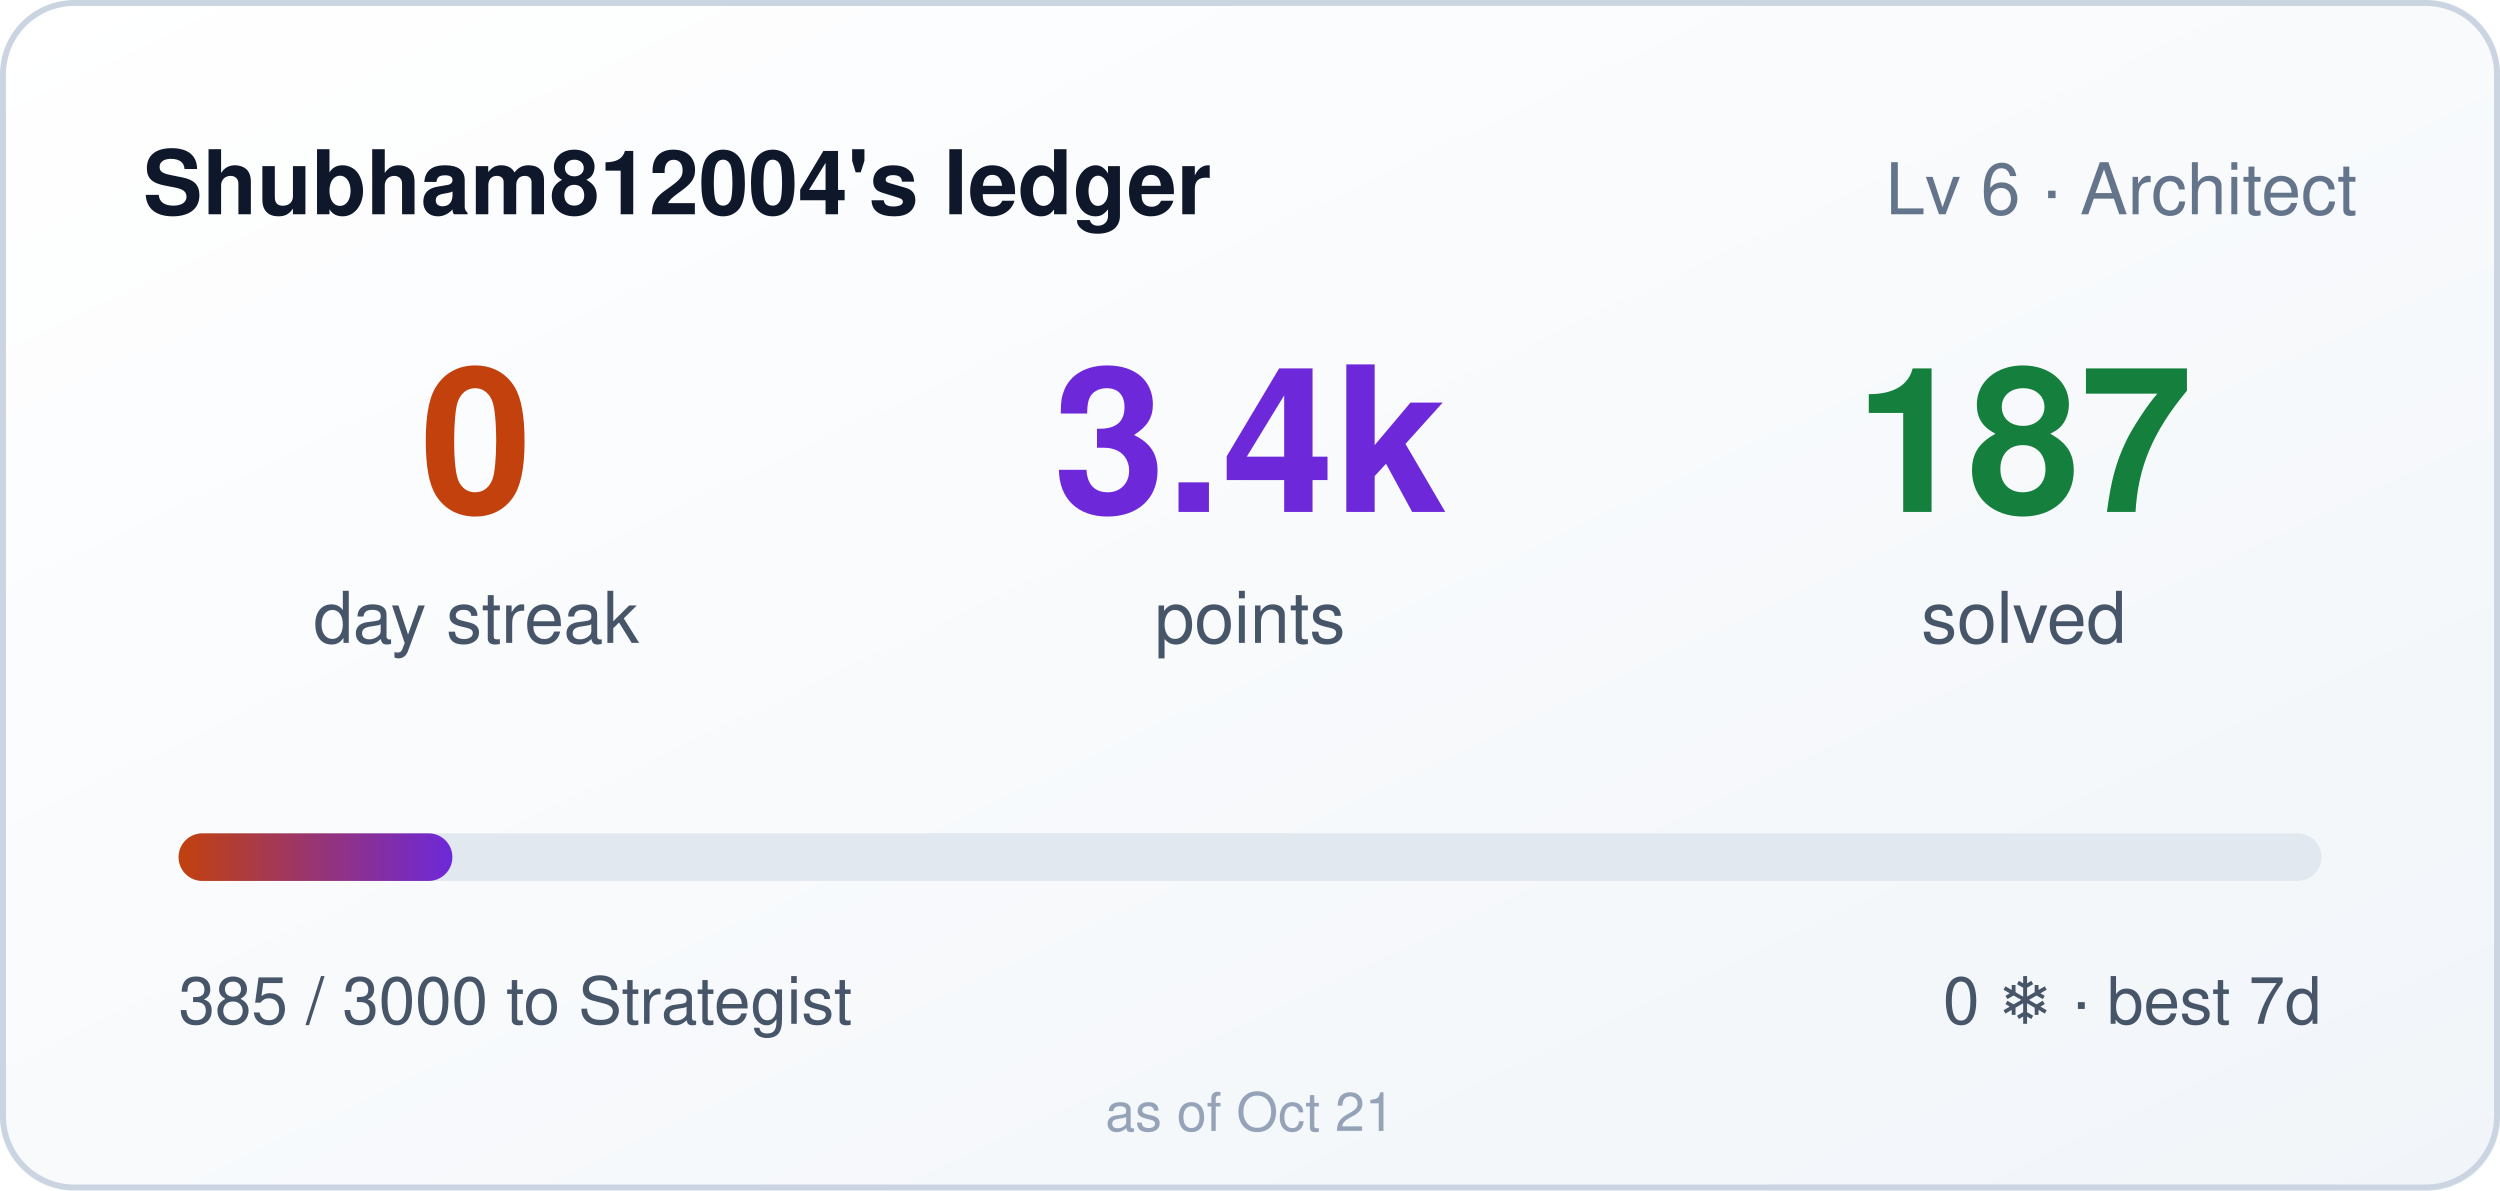
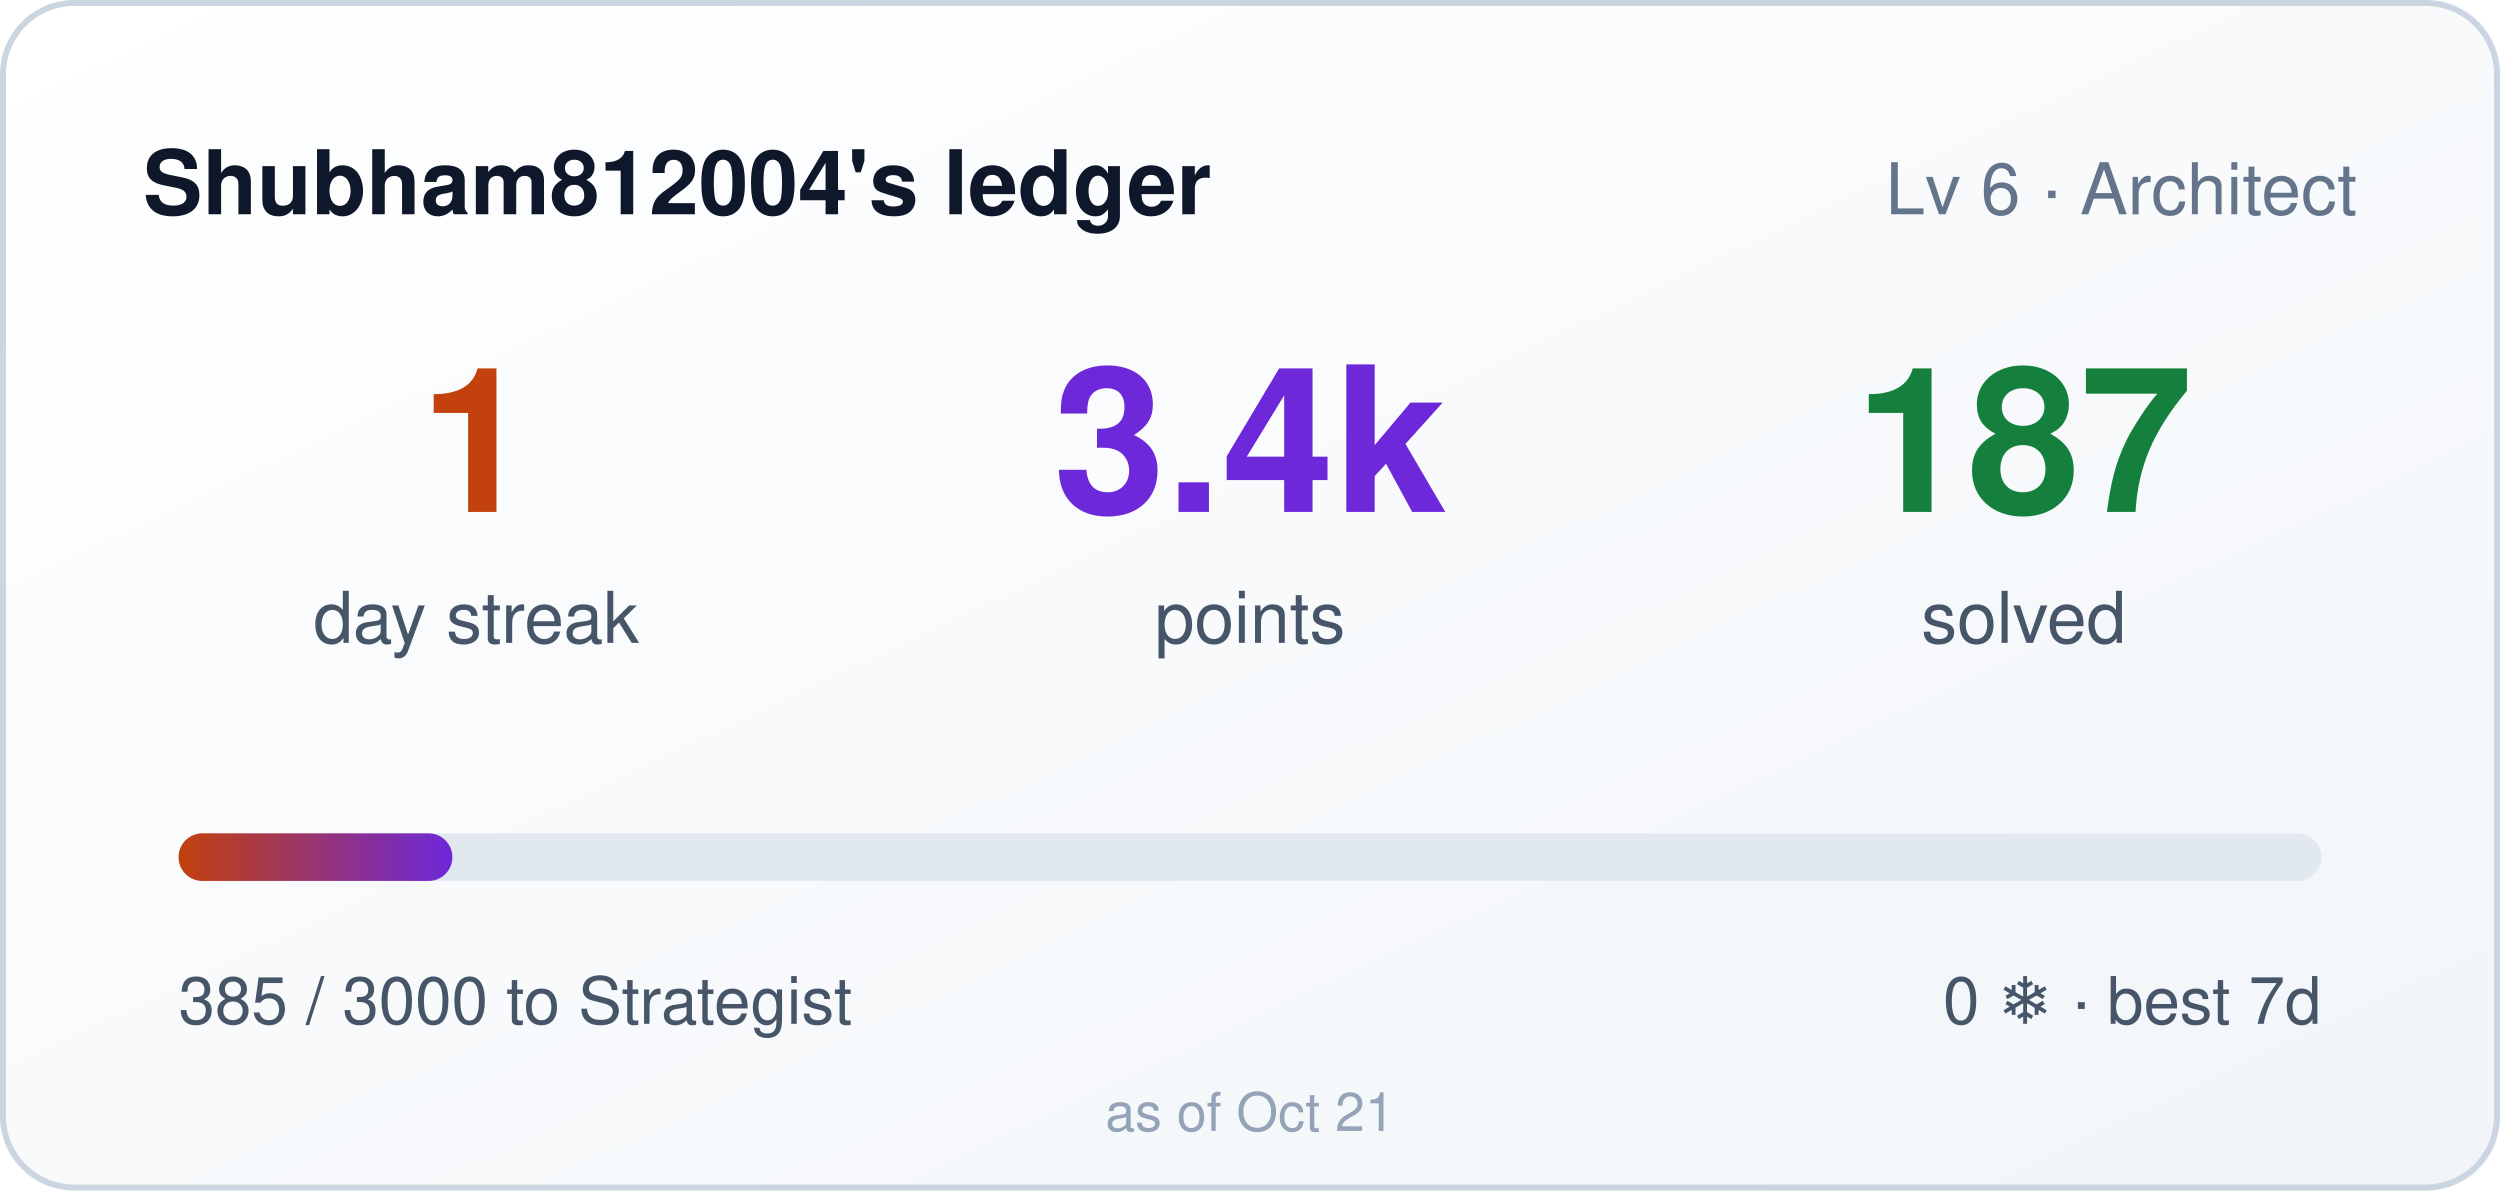
- <svg xmlns="http://www.w3.org/2000/svg" width="420" height="200" role="img" aria-label="Shubham812004's ledger: 0 day streak, 3385 points">
+ <svg xmlns="http://www.w3.org/2000/svg" width="420" height="200" role="img" aria-label="Shubham812004's ledger: 1 day streak, 3385 points">
  <style>
    .bar,.n{transform-box:fill-box}
    .bar{transform-origin:left center}
    @media (prefers-reduced-motion: no-preference){
      .bar{animation:cl-grow .9s cubic-bezier(.22,1,.36,1) both}
      .n{animation:cl-rise .5s ease-out both}
      .n2{animation-delay:.08s}
      .n3{animation-delay:.16s}
    }
    @keyframes cl-grow{from{transform:scaleX(0)}to{transform:scaleX(1)}}
    @keyframes cl-rise{from{opacity:0;transform:translateY(6px)}to{opacity:1;transform:none}}
  </style>
  <defs>
    <linearGradient id="bg" x1="0" y1="0" x2="1" y2="1">
      <stop offset="0" stop-color="#ffffff" />
      <stop offset="1" stop-color="#f1f5f9" />
    </linearGradient>
    <linearGradient id="bar" x1="0" y1="0" x2="1" y2="0">
      <stop offset="0" stop-color="#c2410c" />
      <stop offset="1" stop-color="#6d28d9" />
    </linearGradient>
  </defs>
  <rect width="420" height="200" rx="12" fill="url(#bg)" />
  <rect x="0.5" y="0.5" width="419" height="199" rx="12" fill="none" stroke="#cbd5e1" />
  <text x="24" y="36" fill="#0f172a" font-size="15" font-weight="600" font-family="Segoe UI,Helvetica,Arial,sans-serif">Shubham812004's ledger</text>
  <text x="396" y="36" fill="#64748b" font-size="12" text-anchor="end" font-family="Segoe UI,Helvetica,Arial,sans-serif">Lv 6 · Architect</text>
  <g font-family="Segoe UI,Helvetica,Arial,sans-serif">
-     <text class="n n1" x="80" y="86" fill="#c2410c" font-size="34" font-weight="700" text-anchor="middle">0</text>
+     <text class="n n1" x="80" y="86" fill="#c2410c" font-size="34" font-weight="700" text-anchor="middle">1</text>
    <text x="80" y="108" fill="#475569" font-size="12" text-anchor="middle">day streak</text>
    <text class="n n2" x="210" y="86" fill="#6d28d9" font-size="34" font-weight="700" text-anchor="middle">3.4k</text>
    <text x="210" y="108" fill="#475569" font-size="12" text-anchor="middle">points</text>
    <text class="n n3" x="340" y="86" fill="#15803d" font-size="34" font-weight="700" text-anchor="middle">187</text>
    <text x="340" y="108" fill="#475569" font-size="12" text-anchor="middle">solved</text>
  </g>
  <rect x="30" y="140" width="360" height="8" rx="4" fill="#e2e8f0" />
  <rect class="bar" x="30" y="140" width="46" height="8" rx="4" fill="url(#bar)" />
  <text x="30" y="172" fill="#475569" font-size="11" font-family="Segoe UI,Helvetica,Arial,sans-serif">385 / 3000 to Strategist</text>
  <text x="390" y="172" fill="#475569" font-size="11" text-anchor="end" font-family="Segoe UI,Helvetica,Arial,sans-serif">0 ❄ · best 7d</text>
  <text x="210" y="190" fill="#94a3b8" font-size="9" text-anchor="middle" font-family="Segoe UI,Helvetica,Arial,sans-serif">as of Oct 21</text>
</svg>
